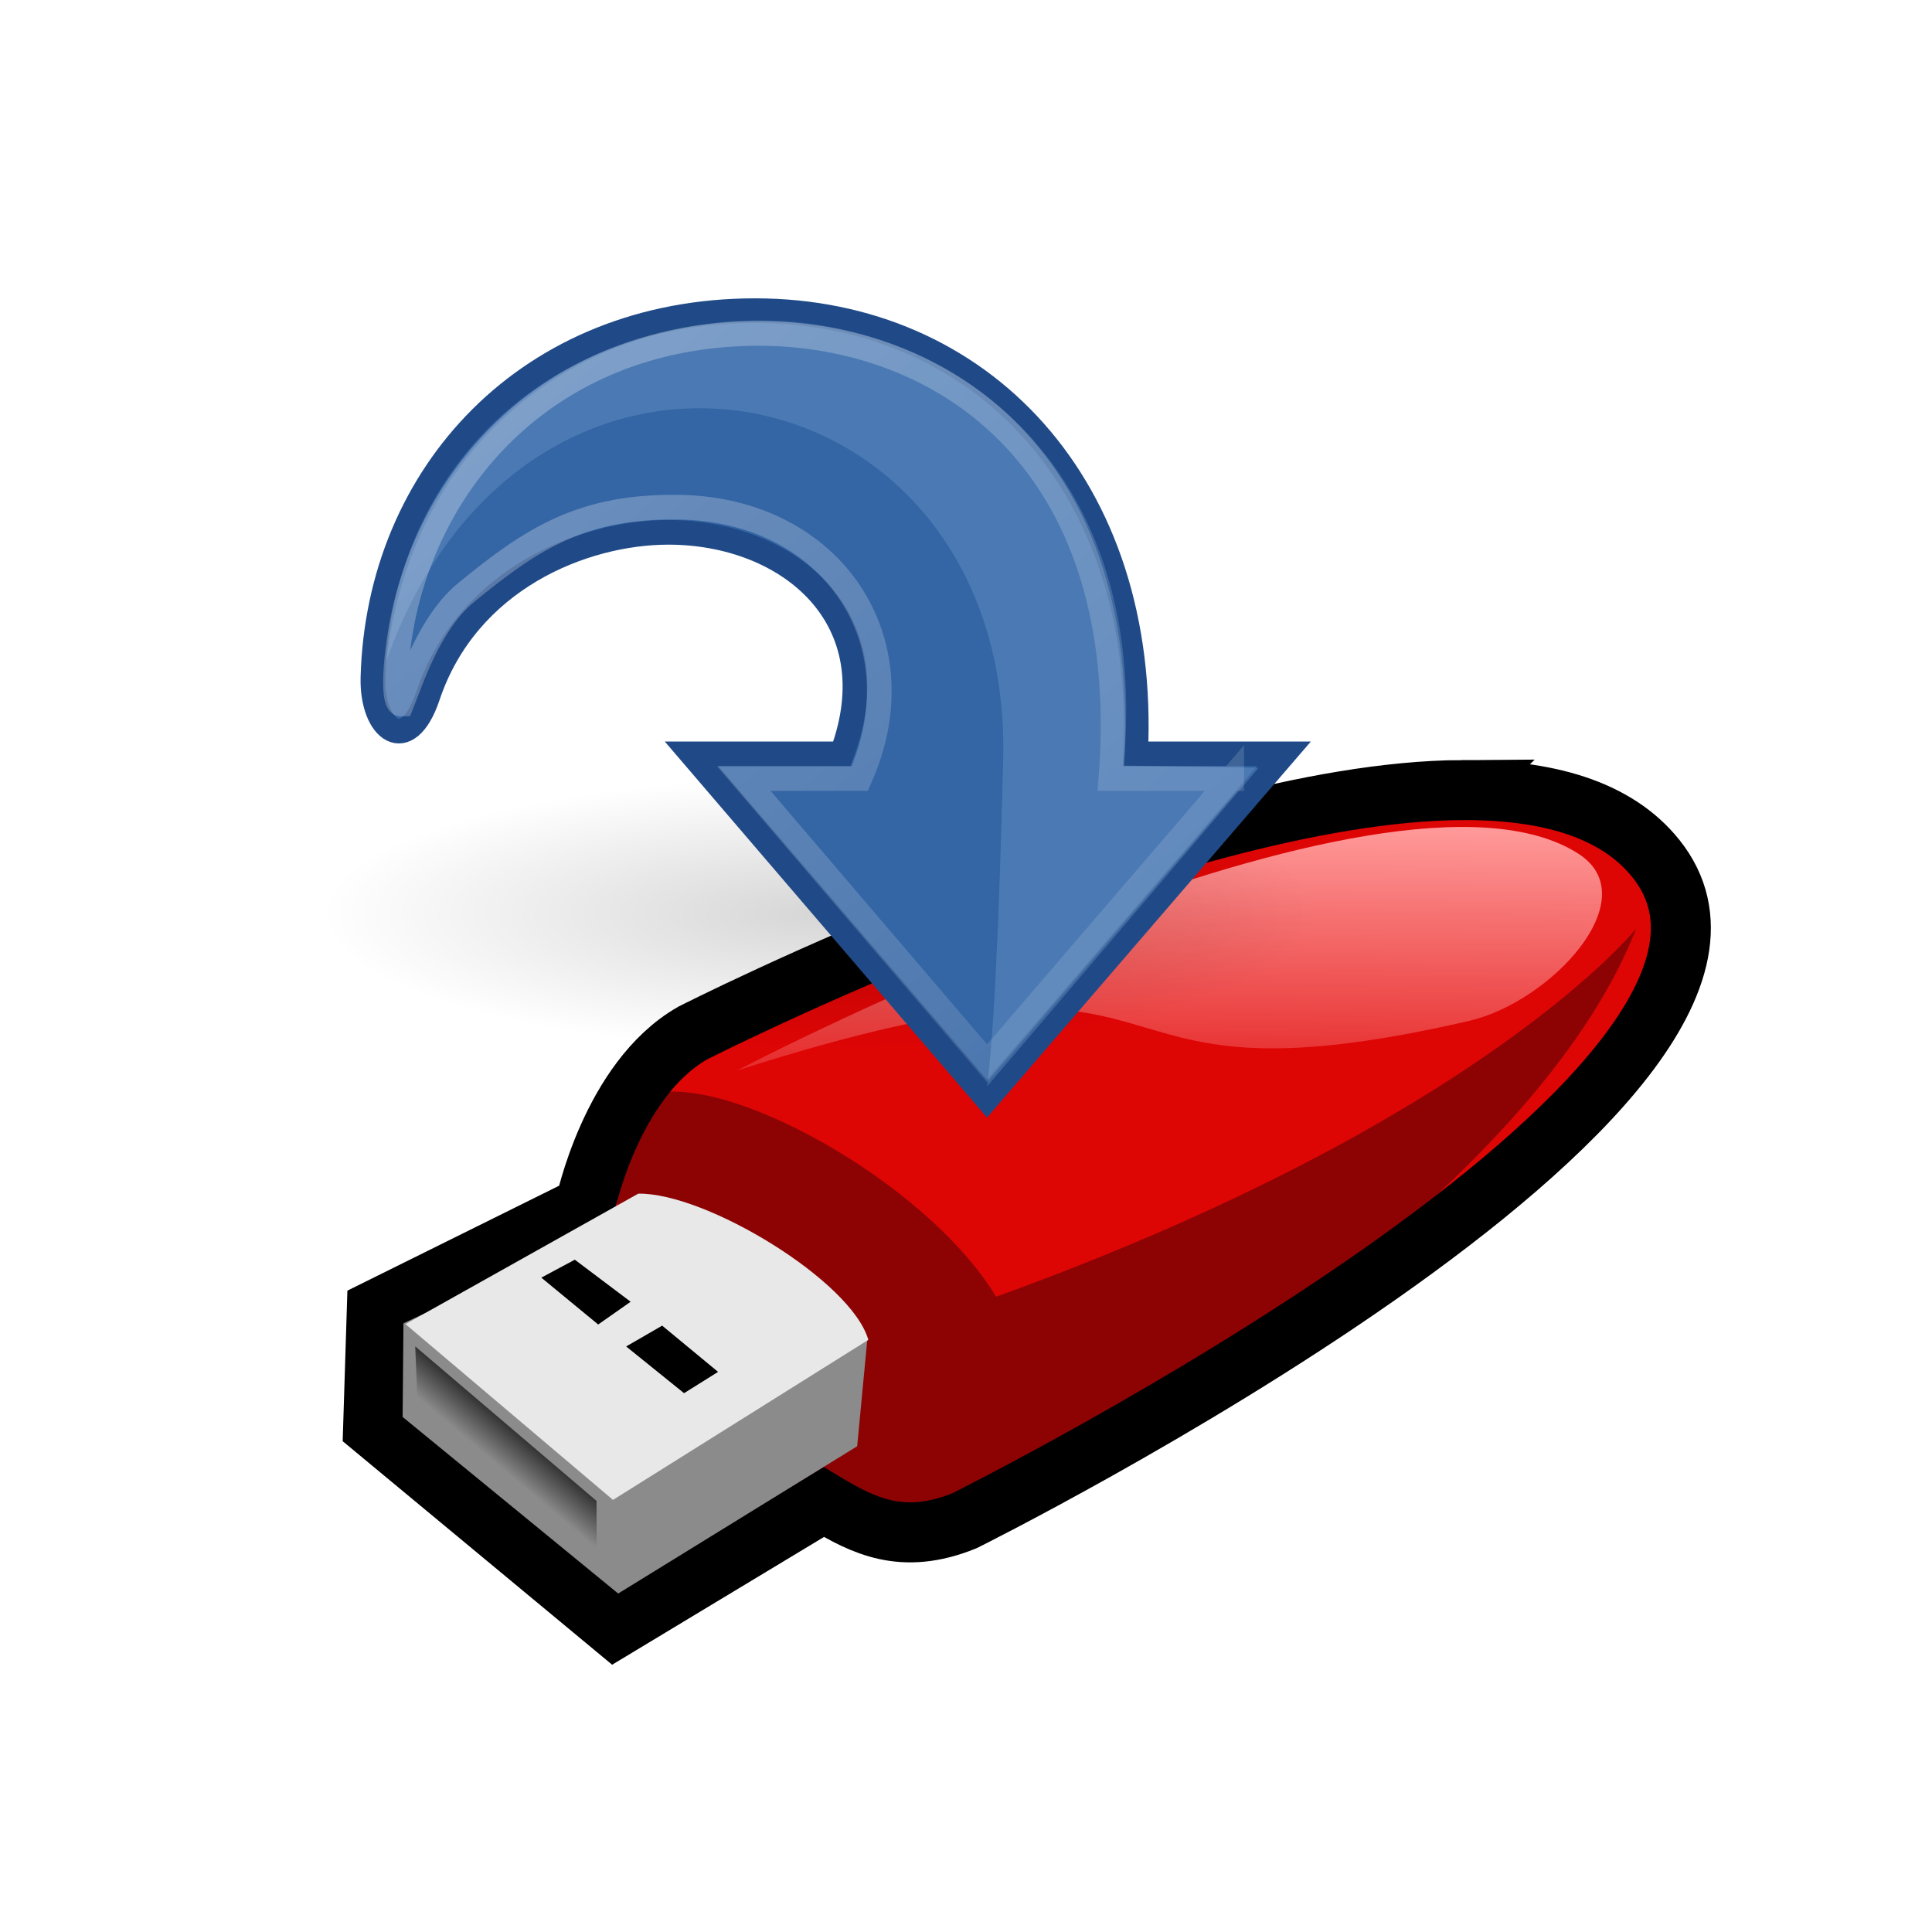
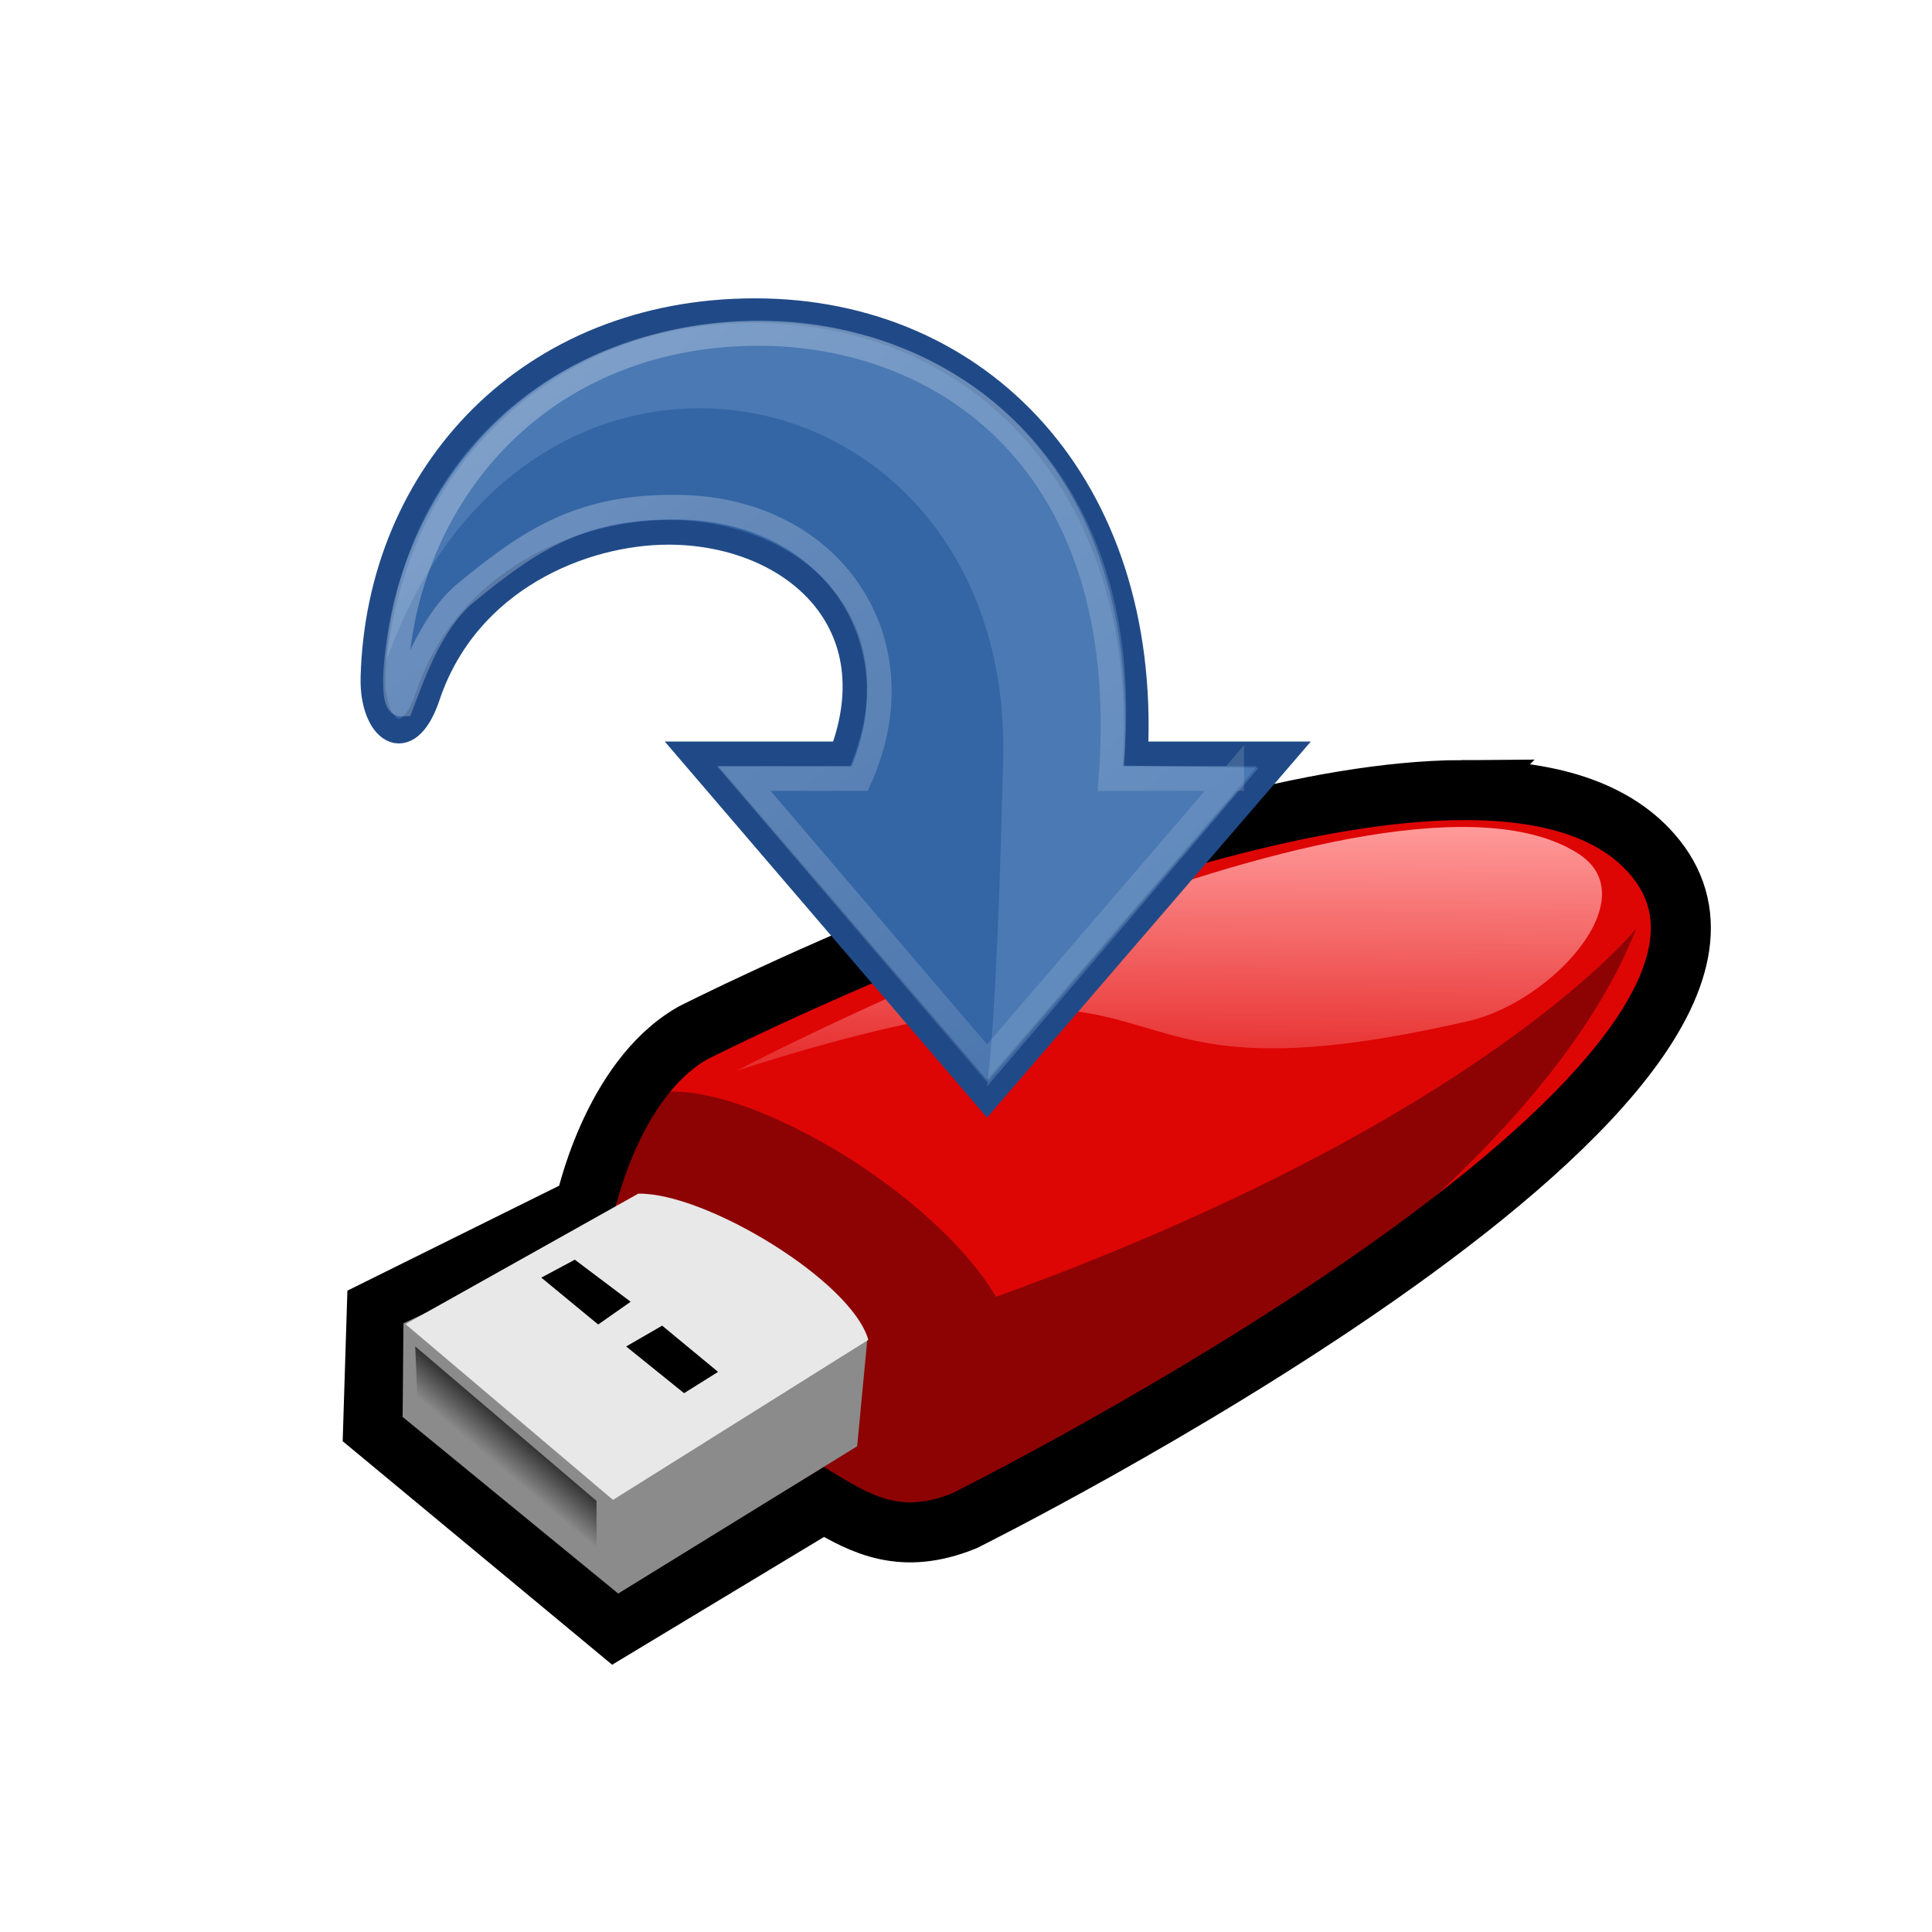
<svg xmlns="http://www.w3.org/2000/svg" xmlns:xlink="http://www.w3.org/1999/xlink" version="1.1" width="256" height="256" id="svg2">
  <defs id="defs4">
    <linearGradient x1="401.269" y1="415.909" x2="400.542" y2="515.955" id="linearGradient1521" xlink:href="#linearGradient1476" gradientUnits="userSpaceOnUse" gradientTransform="matrix(1.386228,0,0,1.386228,-150.0418,-215.6133)" />
    <linearGradient x1="1543.947" y1="-1141.388" x2="1543.905" y2="-1123.497" id="linearGradient1519" xlink:href="#linearGradient1391" gradientUnits="userSpaceOnUse" gradientTransform="matrix(1.060774,0.892405,-0.894185,1.059274,-2496.471,442.6346)" />
    <linearGradient id="linearGradient1391">
      <stop id="stop1393" style="stop-color:#000000;stop-opacity:1" offset="0" />
      <stop id="stop1395" style="stop-color:#000000;stop-opacity:0" offset="1" />
    </linearGradient>
    <linearGradient id="linearGradient1476">
      <stop id="stop1478" style="stop-color:#ff9999;stop-opacity:1" offset="0" />
      <stop id="stop1480" style="stop-color:#ff9999;stop-opacity:0" offset="1" />
    </linearGradient>
    <linearGradient x1="58.749" y1="2.048" x2="105.324" y2="58.048" id="linearGradient5862" xlink:href="#linearGradient5113" gradientUnits="userSpaceOnUse" gradientTransform="matrix(1.004639,0,0,1,-55.02133,-3.04779)" />
    <linearGradient id="linearGradient5113">
      <stop id="stop5115" style="stop-color:#ffffff;stop-opacity:1" offset="0" />
      <stop id="stop5117" style="stop-color:#ffffff;stop-opacity:0" offset="1" />
-     </linearGradient>
-     <radialGradient cx="11.25" cy="19.031" r="8.062" fx="11.25" fy="19.031" id="radialGradient5855" xlink:href="#linearGradient5105" gradientUnits="userSpaceOnUse" gradientTransform="matrix(1,0,0,0.282946,0,13.64644)" />
-     <linearGradient id="linearGradient5105">
-       <stop id="stop5107" style="stop-color:#000000;stop-opacity:1" offset="0" />
-       <stop id="stop5109" style="stop-color:#000000;stop-opacity:0" offset="1" />
    </linearGradient>
  </defs>
  <g transform="translate(0,-796.3622)" id="layer1">
    <g transform="matrix(0.313601,0,0,0.313601,20.11466,778.8129)" id="layer1-9">
      <g transform="translate(0,44.44671)" id="g1484">
        <path d="m 553.491,345.339 c -124.712,0.755 -324.941,102.668 -324.941,102.668 -34.656,19.803 -45.529,73.254 -45.529,73.254 l -87.939,43.58 -1.56,49.818 102.148,84.733 88.26,-53.226 c 16.711,10.047 33.266,18.519 59.417,7.913 0,0 368.891,-183.505 292.234,-279.715 -16.854,-21.153 -46.369,-29.24 -82.091,-29.024 z" id="path1345" style="color:#000000;fill:#de0505;fill-opacity:1;fill-rule:evenodd;stroke:#000000;stroke-width:25.368;stroke-linecap:butt;stroke-linejoin:miter;stroke-miterlimit:4;stroke-opacity:1;stroke-dasharray:none;stroke-dashoffset:0;marker:none;visibility:visible;display:inline;overflow:visible" />
        <path d="m 627.177,403.863 c -1.4e-4,0 -64.838,81.248 -270.445,155.561 -29.385,-48.842 -116.92,-96.87 -148.079,-84.795 -41.127,21.494 15.993,176.763 130.708,185.167 27.306,-16.804 239.543,-131.611 287.816,-255.932 z" id="path1518" style="color:#000000;fill:#000000;fill-opacity:0.365;fill-rule:evenodd;stroke:none;stroke-width:10.15;marker:none;visibility:visible;display:inline;overflow:visible" />
        <path d="m 106.327,570.645 -0.35,39.571 91.085,74.612 100.982,-62.232 4.265,-44.961 -107.149,-48.462 -88.833,41.471 z" id="path1373" style="color:#000000;fill:#8b8b8b;fill-opacity:1;fill-rule:evenodd;stroke:none;stroke-width:18;marker:none;visibility:visible;display:inline;overflow:visible" />
        <path d="m 107.186,570.996 98.364,-55.134 c 28.546,-0.452 90.113,36.862 97.204,61.779 l -107.883,67.621 -87.684,-74.266 z" id="rect1349" style="fill:#e8e8e8;fill-opacity:1;fill-rule:evenodd;stroke:none" />
        <g transform="matrix(1.370506,-0.208195,0.208195,1.370506,-2485.086,849.2055)" id="g1348">
          <path d="m 1956.23,94.641 14.735,16.494 -11.231,4.858 -15.31,-16.727 11.806,-4.624 z" id="path1489" style="fill:#000000;fill-opacity:1;fill-rule:evenodd;stroke:none" />
          <path d="m 1932.923,70.768 14.897,15.229 -10.818,5.371 -14.99,-16.727 10.911,-3.873 z" id="rect1467" style="fill:#000000;fill-opacity:1;fill-rule:evenodd;stroke:none" />
        </g>
        <path d="m 111.301,580.394 76.604,65.286 0.061,25.261 -75.614,-64.791 -1.051,-25.756 z" id="rect1388" style="fill:url(#linearGradient1519);fill-opacity:1;fill-rule:evenodd;stroke:none" />
        <path d="m 247.014,463.943 c 0,0 275.11,-143.659 355.808,-91.675 28.992,18.676 -11.366,62.569 -46.397,70.647 -178.258,41.102 -100.642,-45.893 -309.411,21.028 z" id="path1474" style="color:#000000;fill:url(#linearGradient1521);fill-opacity:1;fill-rule:evenodd;stroke:none;stroke-width:10.15;marker:none;visibility:visible;display:inline;overflow:visible" />
      </g>
    </g>
    <g transform="matrix(3.26929,0,0,3.26929,31.18672,812.8018)" id="layer1-3">
-       <path d="m 19.312,19.031 a 8.062,2.281 0 1 1 -16.125,0 8.062,2.281 0 1 1 16.125,0 z" transform="matrix(2.512123,0,0,2.410961,-4.51537,-13.87225)" id="path4346" style="opacity:0.163;color:#000000;fill:url(#radialGradient5855);fill-opacity:1;fill-rule:nonzero;stroke:none;stroke-width:1;marker:none;visibility:visible;display:inline;overflow:visible" />
      <path d="M 42.5,25.525 30.465,39.5 18.49,25.525 l 6.092,0 c 2.047,-5.486 -2.157,-8.978 -7.031,-8.978 -3.464,0 -8.163,1.905 -9.751,6.641 C 6.974,25.653 5.52,24.573 5.576,22.432 5.794,14.171 11.919,7.563 21.063,7.563 c 9.144,0 15.937,7.099 15.424,17.962 l 6.013,0 z" id="path4972" style="color:#000000;fill:#3465a4;fill-opacity:1;fill-rule:nonzero;stroke:#204a87;stroke-width:1;stroke-linecap:butt;stroke-linejoin:miter;stroke-miterlimit:4;stroke-opacity:1;stroke-dasharray:none;stroke-dashoffset:0;marker:none;visibility:visible;display:inline;overflow:visible" />
      <path d="M 6.122,21.744 C 11.829,5.673 31.527,9.699 31.118,25.794 31.018,29.689 30.849,35.847 30.47,39 L 41.47,26.092 36,26 C 38.099,3.404 8.413,2.093 6.122,21.744 z" id="path4984" style="opacity:0.354;color:#000000;fill:#729fcf;fill-opacity:1;fill-rule:nonzero;stroke:none;stroke-width:1;marker:none;visibility:visible;display:inline;overflow:visible" />
      <path d="m 40.382,26.525 -9.917,11.542 -9.857,-11.542 4.699,0 C 27.784,21 24.208,15.629 18,15.529 14.101,15.466 12.053,16.762 9.338,19 7.85,20.227 7.09,22.639 6.739,23.513 6.259,23.538 6.541,20.833 7,19.15 8.672,13.017 13.847,8.499 21.184,8.486 c 7.337,-0.014 15.301,5.024 14.303,18.04 l 4.895,0 z" id="path4980" style="opacity:0.354;color:#000000;fill:none;stroke:url(#linearGradient5862);stroke-width:1;stroke-linecap:butt;stroke-linejoin:miter;stroke-miterlimit:4;stroke-opacity:1;stroke-dasharray:none;stroke-dashoffset:0;marker:none;visibility:visible;display:inline;overflow:visible;enable-background:accumulate" />
    </g>
  </g>
</svg>
